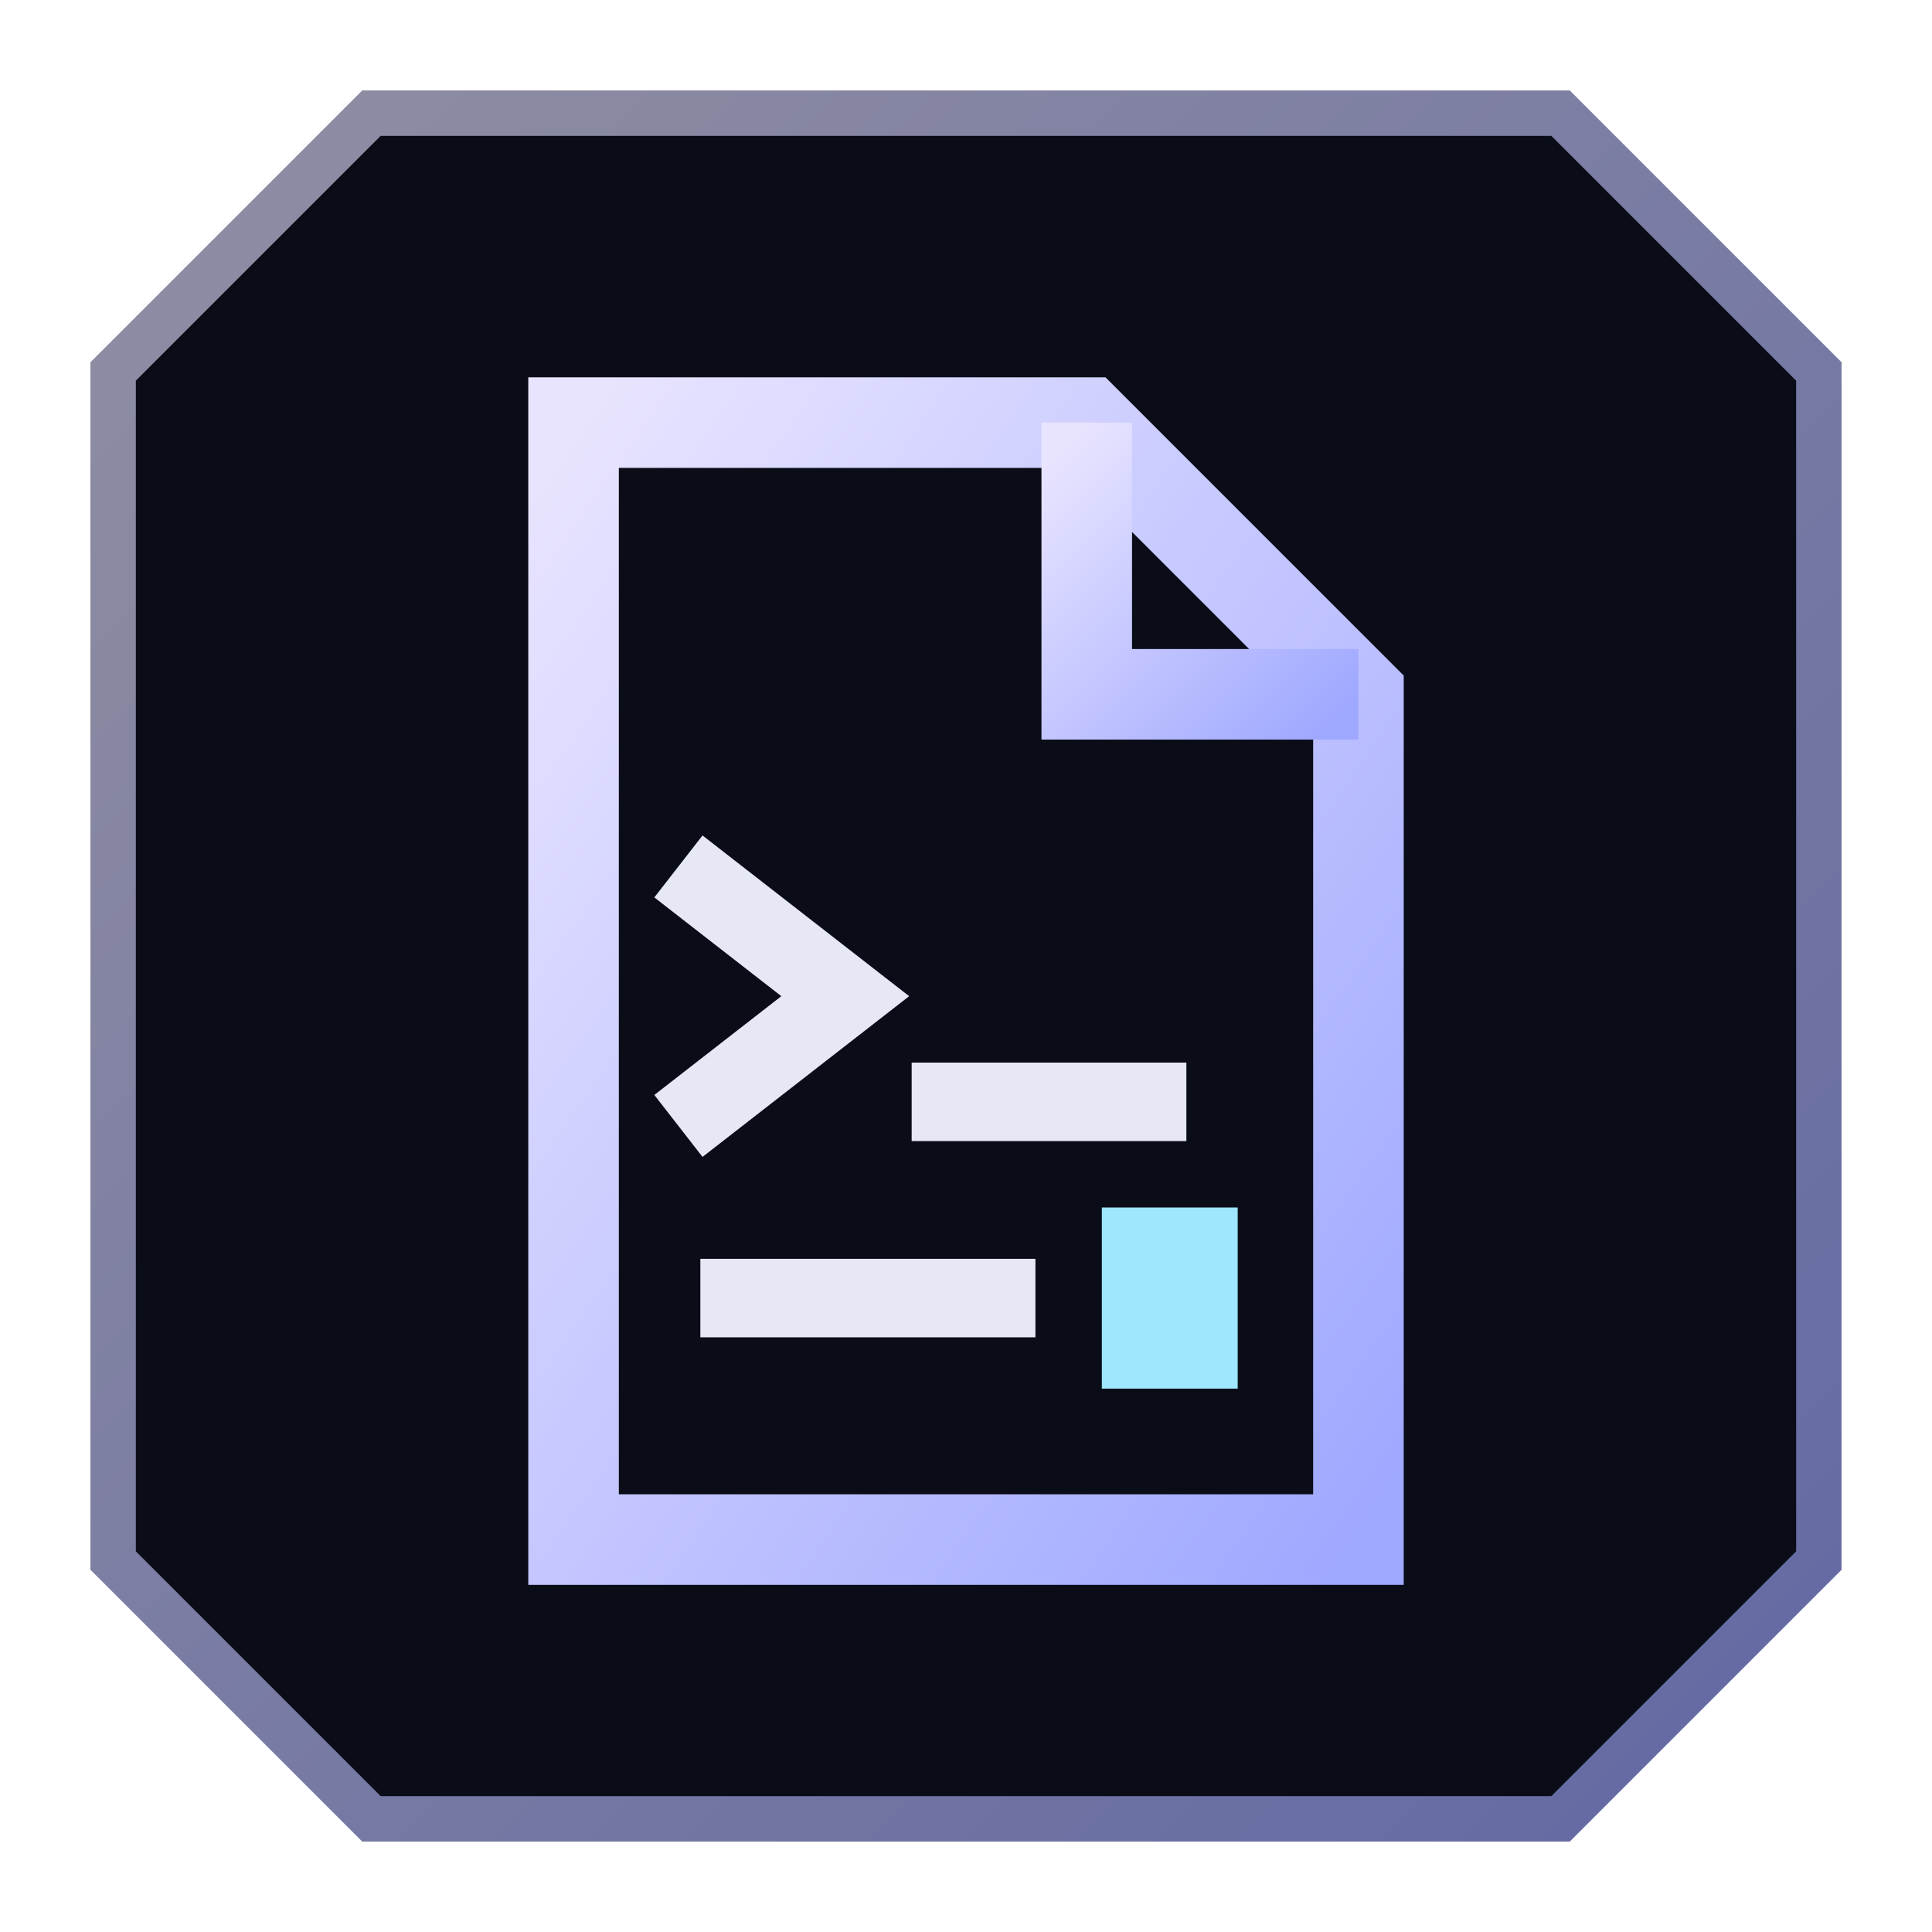
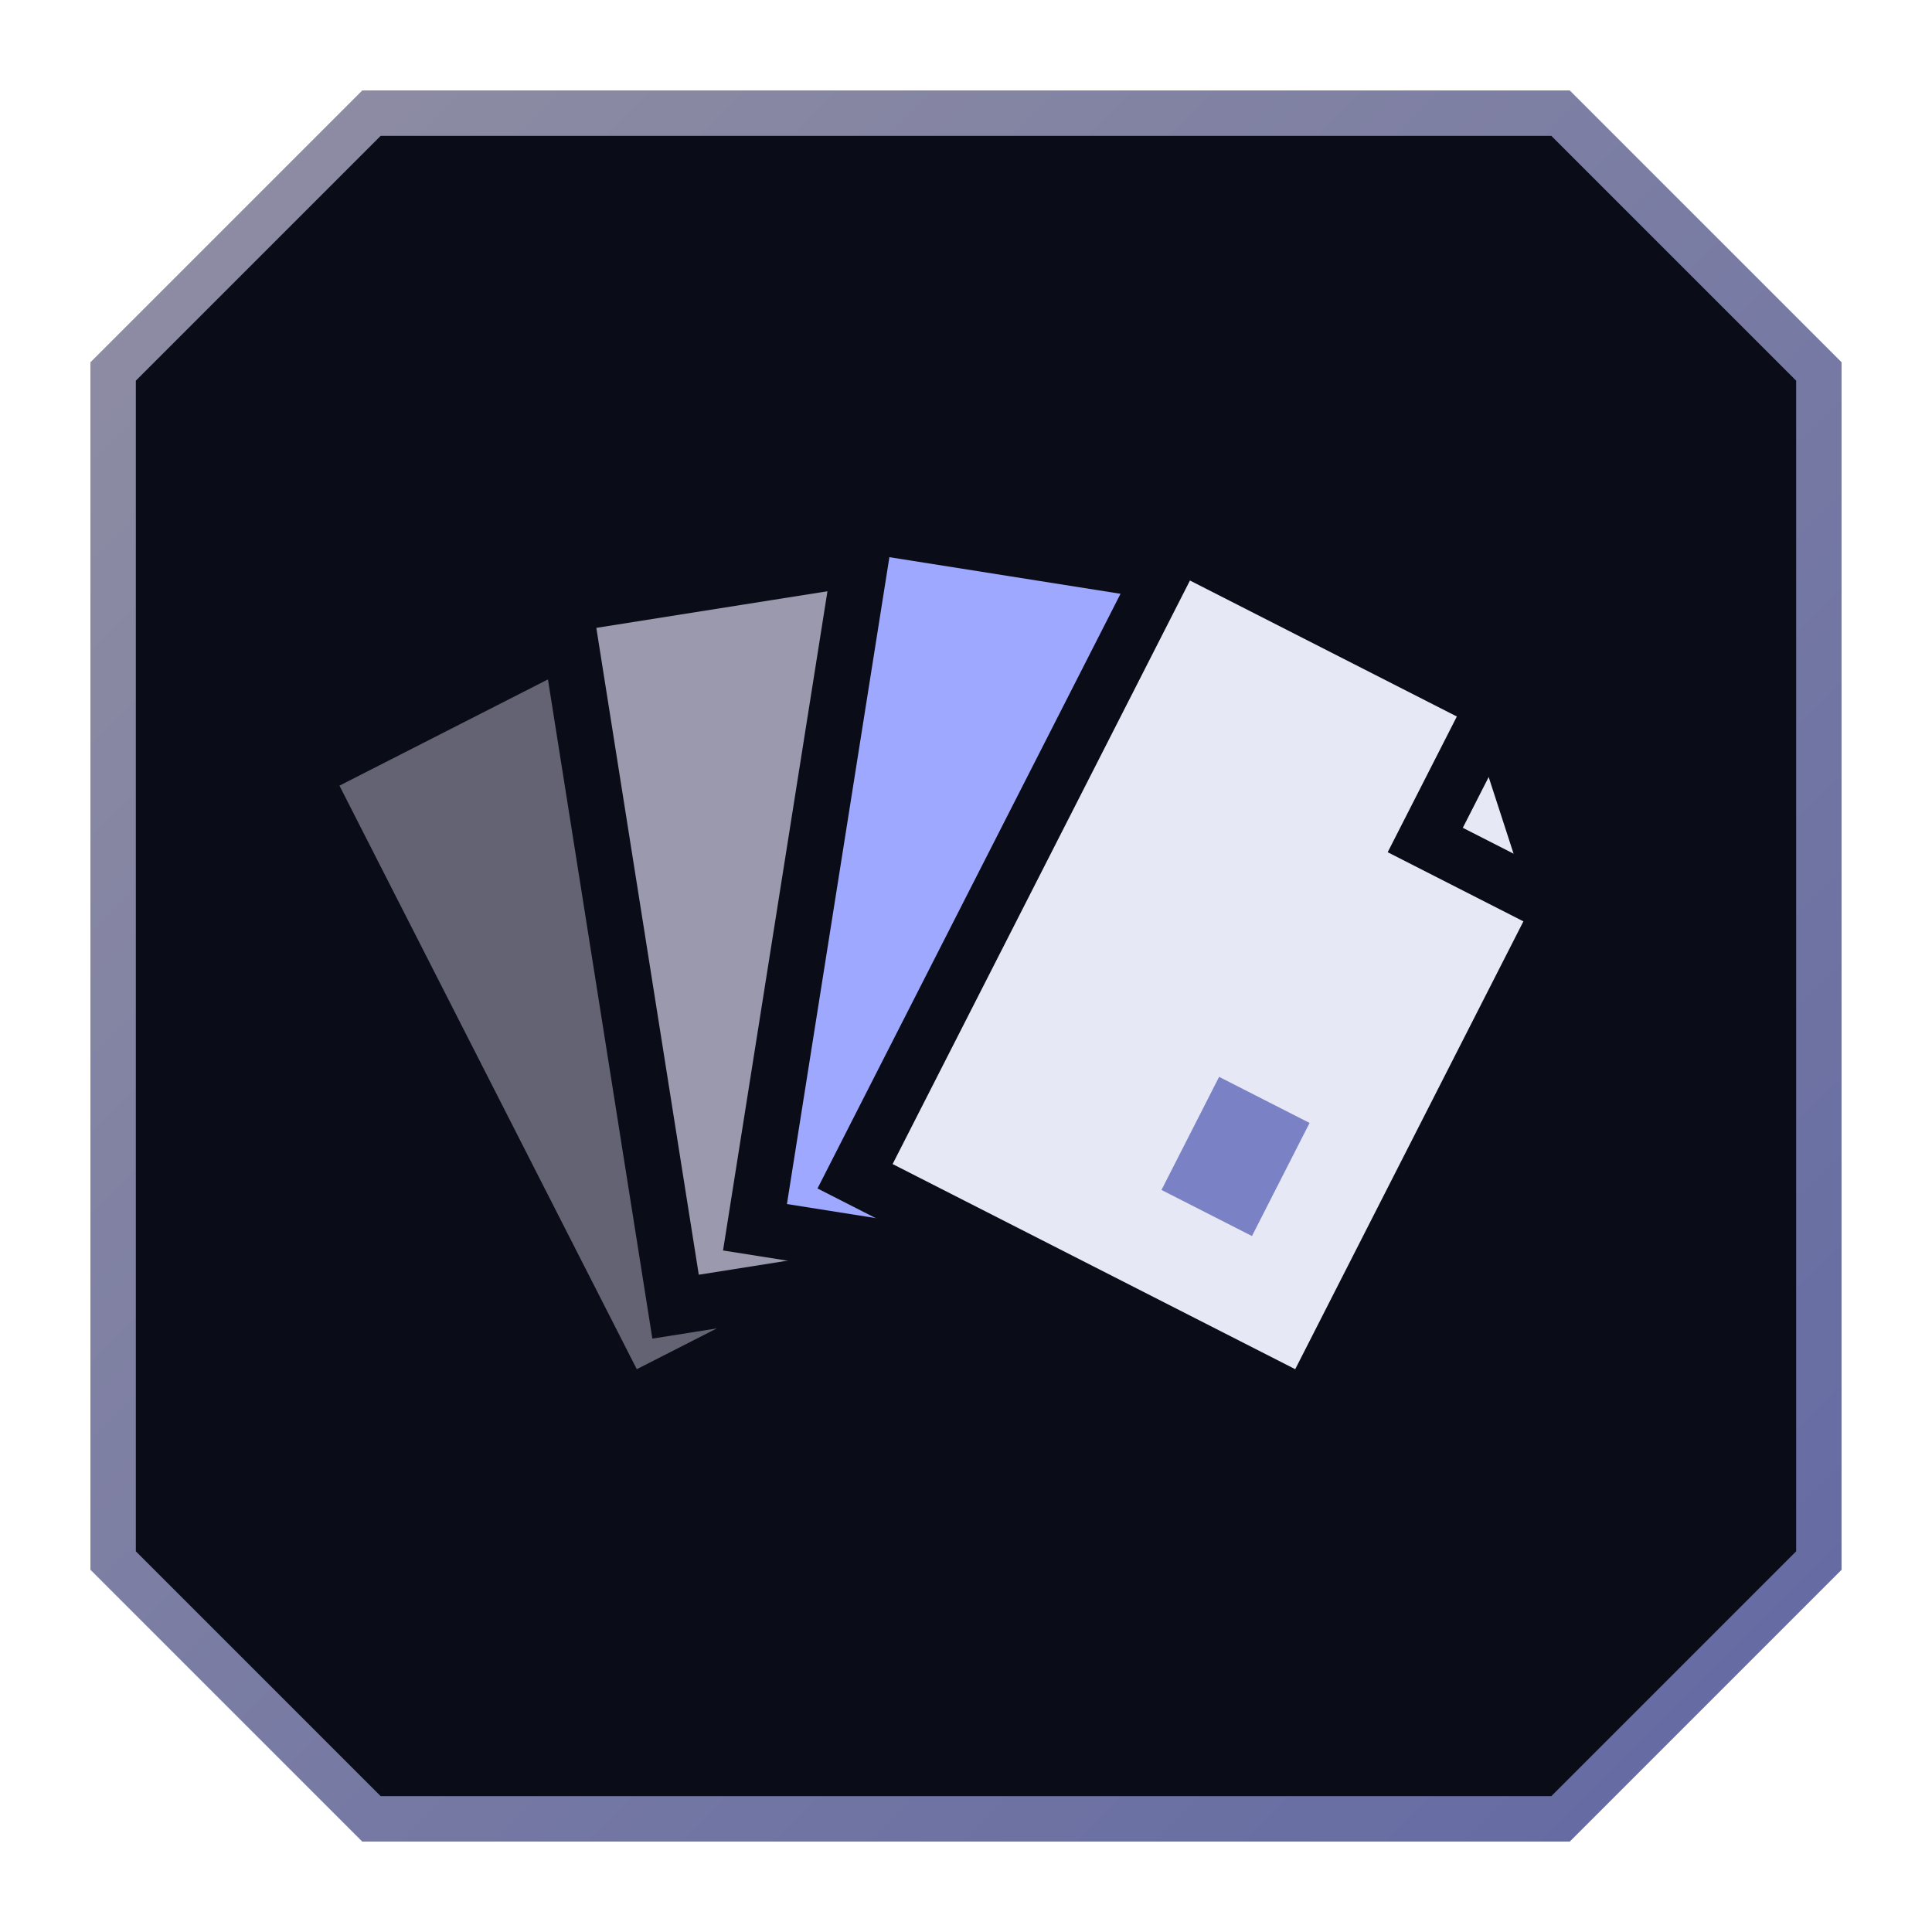
<svg xmlns="http://www.w3.org/2000/svg" viewBox="0 0 64 64">
  <defs>
    <linearGradient id="g" x1="0" y1="0" x2="1" y2="1">
      <stop offset="0" stop-color="#e8e4ff" />
      <stop offset="1" stop-color="#9fa8ff" />
    </linearGradient>
  </defs>
  <path d="M12 3h40l9 9v40l-9 9H12l-9-9V12z" fill="#0a0d18" />
  <path d="M12.3 3.75h39.4l8.55 8.55v39.4l-8.55 8.55H12.3l-8.55-8.55V12.3z" fill="none" stroke="url(#g)" stroke-opacity=".6" stroke-width="1.5" stroke-linejoin="miter" />
-   <path d="M19 14h17l9 9v28H19z" fill="none" stroke="url(#g)" stroke-width="3" stroke-linejoin="miter" />
-   <path d="M36 14v9h9" fill="none" stroke="url(#g)" stroke-width="3" stroke-linejoin="miter" />
-   <path d="M23.5 29.5l4.5 3.5-4.5 3.5" fill="none" stroke="#e6e9f5" stroke-width="2.6" stroke-linecap="square" stroke-linejoin="miter" />
-   <path d="M31.5 36.5h6.5M24.5 43h8.5" stroke="#e6e9f5" stroke-width="2.6" stroke-linecap="square" />
-   <rect x="36.5" y="40" width="4.5" height="6" fill="#9fe6ff" />
+   <g transform="translate(32 32) scale(0.8409) translate(-32.000 -34.267)">
+     <g transform="rotate(-27 32 56) translate(22 18)">
+       <path d="M0 0h14l6 6v22H0z" fill="#636374" stroke="#0a0d18" stroke-width="2.2" stroke-linejoin="miter" />
+       <path d="M14 0v6h6" fill="none" stroke="#0a0d18" stroke-width="2.2" stroke-linejoin="miter" />
+     </g>
+     <g transform="rotate(-9 32 56) translate(22 18)">
+       <path d="M0 0h14l6 6v22H0z" fill="#9a99ae" stroke="#0a0d18" stroke-width="2.2" stroke-linejoin="miter" />
+       <path d="M14 0v6h6" fill="none" stroke="#0a0d18" stroke-width="2.2" stroke-linejoin="miter" />
+     </g>
+     <g transform="rotate(9 32 56) translate(22 18)">
+       <path d="M0 0h14l6 6v22H0z" fill="#9fa8ff" stroke="#0a0d18" stroke-width="2.2" stroke-linejoin="miter" />
+       <path d="M14 0v6h6" fill="none" stroke="#0a0d18" stroke-width="2.2" stroke-linejoin="miter" />
+     </g>
+     <g transform="rotate(27 32 56) translate(22 18)">
+       <path d="M0 0h14l6 6v22H0z" fill="#e6e9f5" stroke="#0a0d18" stroke-width="2.2" stroke-linejoin="miter" />
+       <path d="M14 0v6h6" fill="none" stroke="#0a0d18" stroke-width="2.2" stroke-linejoin="miter" />
+       <rect x="11" y="18" width="4" height="5" fill="#7a81c5" />
+     </g>
+   </g>
</svg>
